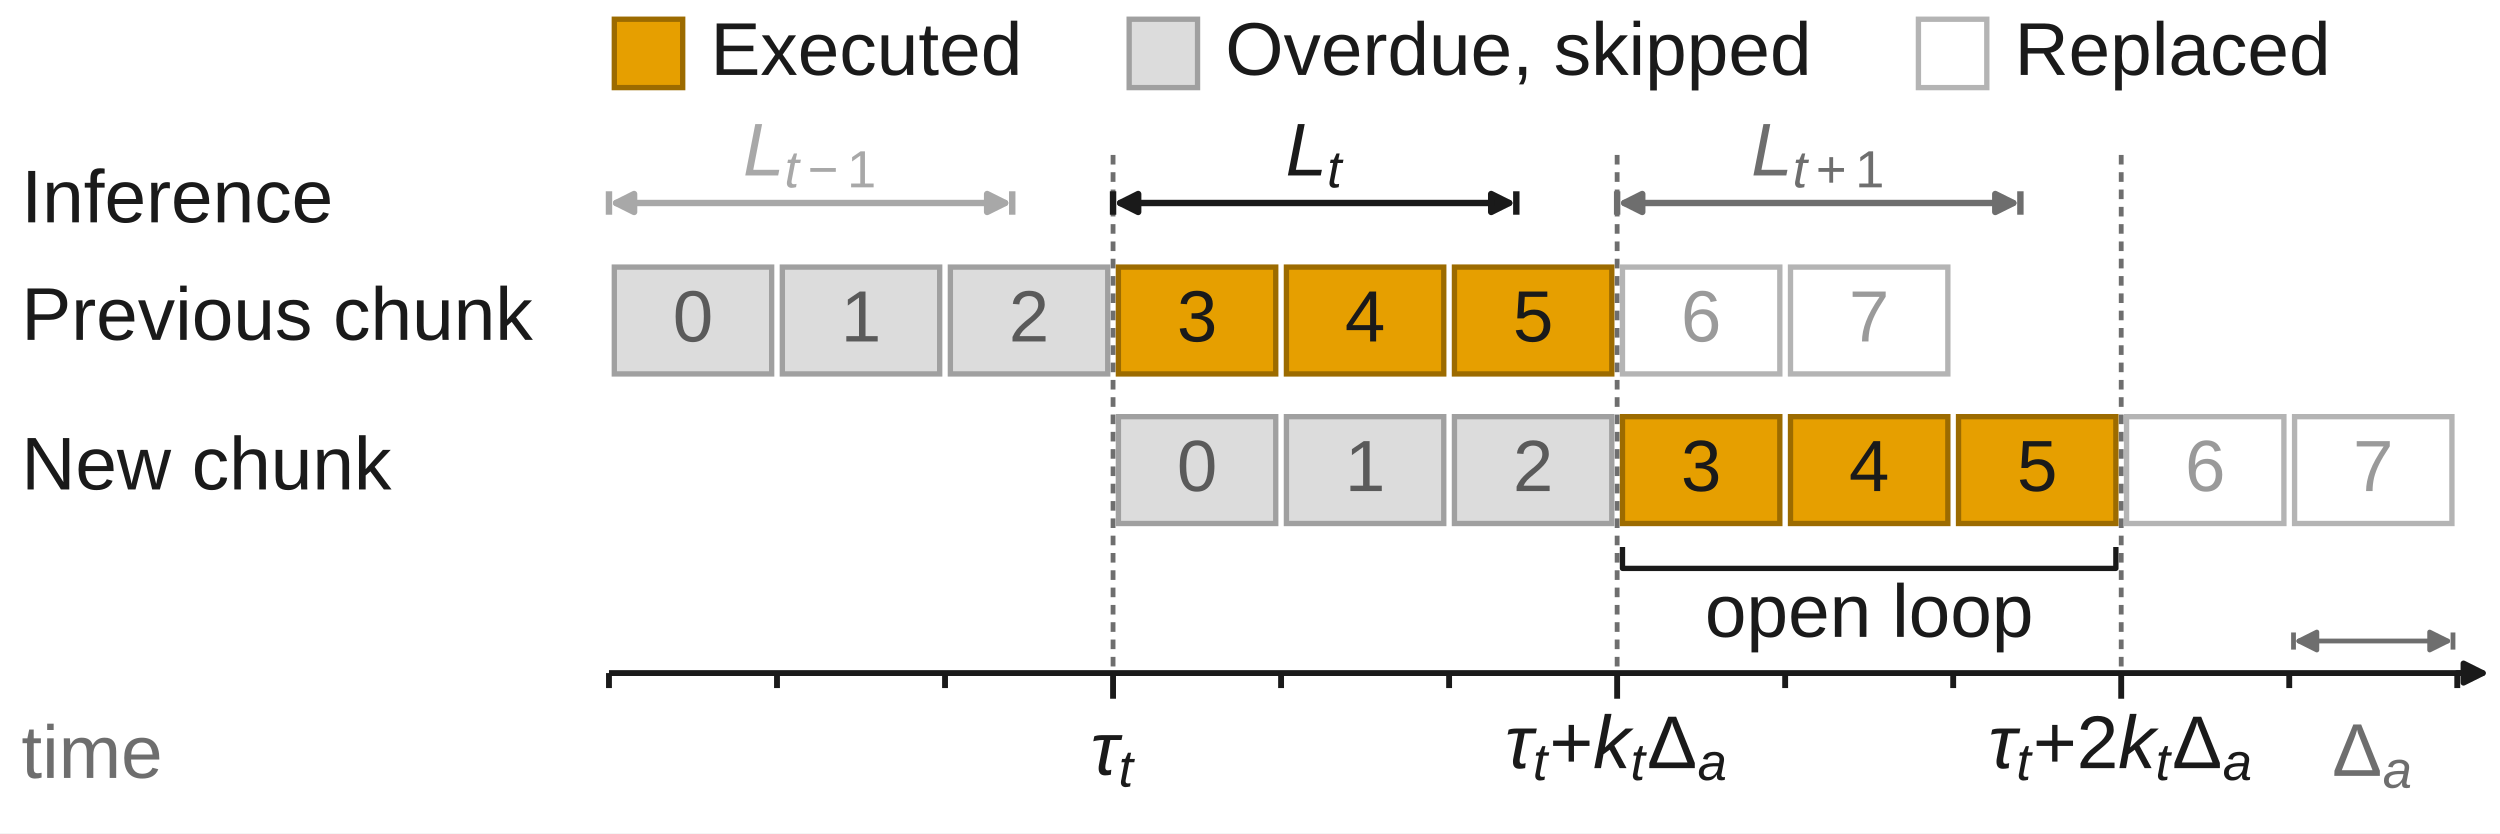
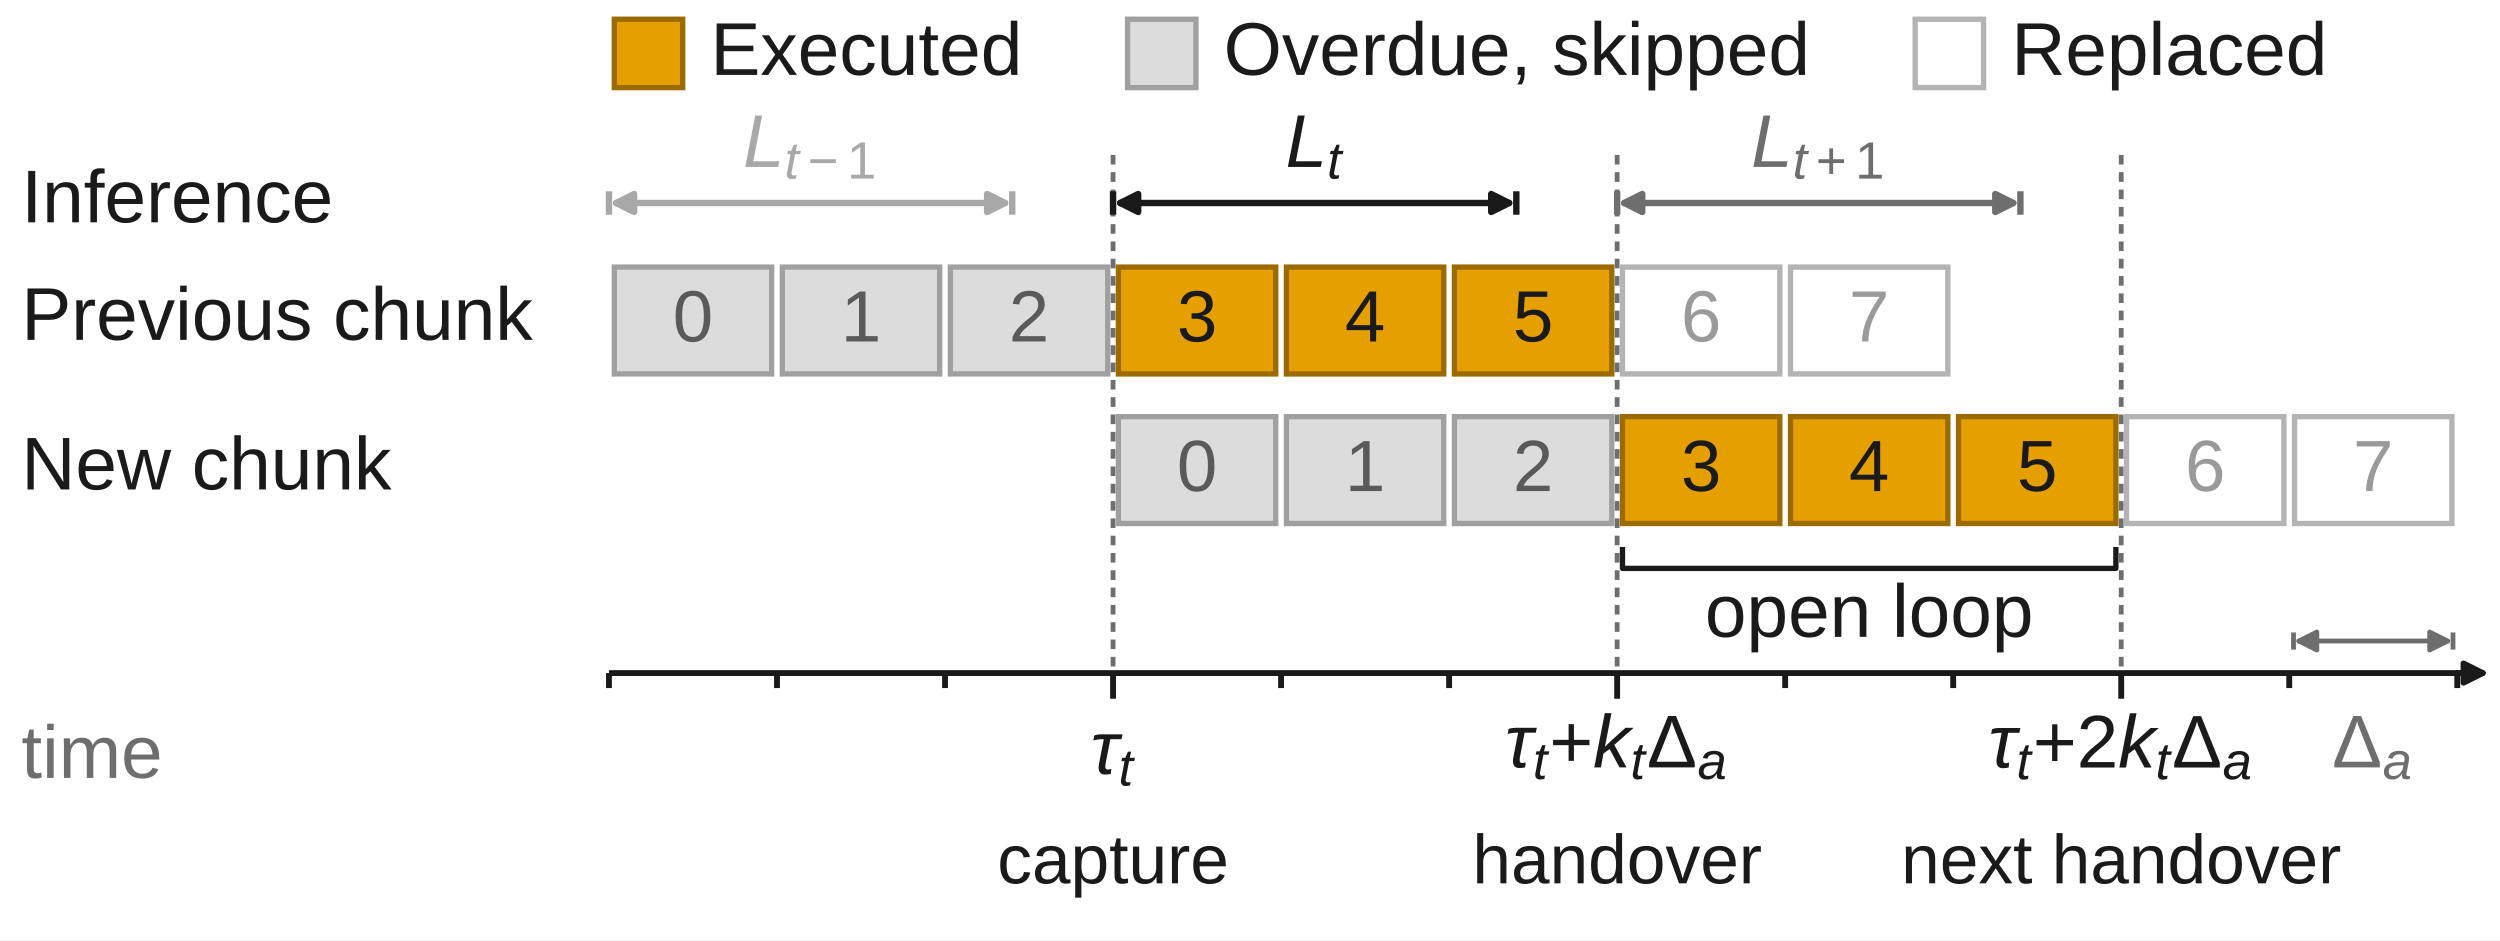
- <svg xmlns="http://www.w3.org/2000/svg" width="234pt" height="78pt" viewBox="0 0 234 78" version="1.1">
+ <svg xmlns="http://www.w3.org/2000/svg" width="234pt" height="88pt" viewBox="0 0 234 88" version="1.1">
  <defs>
    <style type="text/css">*{stroke-linejoin: round; stroke-linecap: butt}</style>
  </defs>
  <g id="figure_1">
    <g id="patch_1">
-       <path d="M 0 78  L 234 78  L 234 0  L 0 0  z " style="fill: #ffffff" />
+       <path d="M 0 88  L 234 88  L 234 0  L 0 0  z " style="fill: #ffffff" />
    </g>
    <g id="axes_1">
      <g id="patch_2">
-         <path d="M 57.5 1.8  L 63.9 1.8  L 63.9 8.2  L 57.5 8.2  z " clip-path="url(#p7efa94fa8e)" style="fill: #e69f00; stroke: #9c6b00; stroke-width: 0.5; stroke-linejoin: miter" />
+         <path d="M 57.5 1.8  L 63.9 1.8  L 63.9 8.2  L 57.5 8.2  z " clip-path="url(#p07e7900601)" style="fill: #e69f00; stroke: #9c6b00; stroke-width: 0.5; stroke-linejoin: miter" />
      </g>
      <g id="patch_3">
-         <path d="M 105.69 1.8  L 112.09 1.8  L 112.09 8.2  L 105.69 8.2  z " clip-path="url(#p7efa94fa8e)" style="fill: #dcdcdc; stroke: #a0a0a0; stroke-width: 0.5; stroke-linejoin: miter" />
+         <path d="M 105.54 1.8  L 111.94 1.8  L 111.94 8.2  L 105.54 8.2  z " clip-path="url(#p07e7900601)" style="fill: #dcdcdc; stroke: #a0a0a0; stroke-width: 0.5; stroke-linejoin: miter" />
      </g>
      <g id="patch_4">
-         <path d="M 179.564 1.8  L 185.964 1.8  L 185.964 8.2  L 179.564 8.2  z " clip-path="url(#p7efa94fa8e)" style="fill: #ffffff; stroke: #b4b4b4; stroke-width: 0.5; stroke-linejoin: miter" />
+         <path d="M 179.26 1.8  L 185.66 1.8  L 185.66 8.2  L 179.26 8.2  z " clip-path="url(#p07e7900601)" style="fill: #ffffff; stroke: #b4b4b4; stroke-width: 0.5; stroke-linejoin: miter" />
      </g>
      <g id="line2d_1">
-         <path d="M 104.182 14.5  L 104.182 63  " clip-path="url(#p7efa94fa8e)" style="fill: none; stroke-dasharray: 0.9,0.72; stroke-dashoffset: 0; stroke: #6e6e6e; stroke-width: 0.45" />
+         <path d="M 104.182 14.5  L 104.182 63  " clip-path="url(#p07e7900601)" style="fill: none; stroke-dasharray: 0.9,0.72; stroke-dashoffset: 0; stroke: #6e6e6e; stroke-width: 0.45" />
      </g>
      <g id="line2d_2">
-         <path d="M 151.364 14.5  L 151.364 63  " clip-path="url(#p7efa94fa8e)" style="fill: none; stroke-dasharray: 0.9,0.72; stroke-dashoffset: 0; stroke: #6e6e6e; stroke-width: 0.45" />
+         <path d="M 151.364 14.5  L 151.364 63  " clip-path="url(#p07e7900601)" style="fill: none; stroke-dasharray: 0.9,0.72; stroke-dashoffset: 0; stroke: #6e6e6e; stroke-width: 0.45" />
      </g>
      <g id="line2d_3">
-         <path d="M 198.545 14.5  L 198.545 63  " clip-path="url(#p7efa94fa8e)" style="fill: none; stroke-dasharray: 0.9,0.72; stroke-dashoffset: 0; stroke: #6e6e6e; stroke-width: 0.45" />
+         <path d="M 198.545 14.5  L 198.545 63  " clip-path="url(#p07e7900601)" style="fill: none; stroke-dasharray: 0.9,0.72; stroke-dashoffset: 0; stroke: #6e6e6e; stroke-width: 0.45" />
      </g>
      <g id="line2d_4">
-         <path d="M 57 17.9  L 57 20.1  " clip-path="url(#p7efa94fa8e)" style="fill: none; stroke: #a8a8a8; stroke-width: 0.6" />
+         <path d="M 57 17.9  L 57 20.1  " clip-path="url(#p07e7900601)" style="fill: none; stroke: #a8a8a8; stroke-width: 0.6" />
      </g>
      <g id="line2d_5">
-         <path d="M 94.745 17.9  L 94.745 20.1  " clip-path="url(#p7efa94fa8e)" style="fill: none; stroke: #a8a8a8; stroke-width: 0.6" />
+         <path d="M 94.745 17.9  L 94.745 20.1  " clip-path="url(#p07e7900601)" style="fill: none; stroke: #a8a8a8; stroke-width: 0.6" />
      </g>
      <g id="line2d_6">
-         <path d="M 104.182 17.9  L 104.182 20.1  " clip-path="url(#p7efa94fa8e)" style="fill: none; stroke: #1a1a1a; stroke-width: 0.6" />
+         <path d="M 104.182 17.9  L 104.182 20.1  " clip-path="url(#p07e7900601)" style="fill: none; stroke: #1a1a1a; stroke-width: 0.6" />
      </g>
      <g id="line2d_7">
-         <path d="M 141.927 17.9  L 141.927 20.1  " clip-path="url(#p7efa94fa8e)" style="fill: none; stroke: #1a1a1a; stroke-width: 0.6" />
+         <path d="M 141.927 17.9  L 141.927 20.1  " clip-path="url(#p07e7900601)" style="fill: none; stroke: #1a1a1a; stroke-width: 0.6" />
      </g>
      <g id="line2d_8">
-         <path d="M 151.364 17.9  L 151.364 20.1  " clip-path="url(#p7efa94fa8e)" style="fill: none; stroke: #6e6e6e; stroke-width: 0.6" />
+         <path d="M 151.364 17.9  L 151.364 20.1  " clip-path="url(#p07e7900601)" style="fill: none; stroke: #6e6e6e; stroke-width: 0.6" />
      </g>
      <g id="line2d_9">
-         <path d="M 189.109 17.9  L 189.109 20.1  " clip-path="url(#p7efa94fa8e)" style="fill: none; stroke: #6e6e6e; stroke-width: 0.6" />
+         <path d="M 189.109 17.9  L 189.109 20.1  " clip-path="url(#p07e7900601)" style="fill: none; stroke: #6e6e6e; stroke-width: 0.6" />
      </g>
      <g id="line2d_10">
-         <path d="M 151.864 51.2  L 151.864 53.2  L 198.045 53.2  L 198.045 51.2  " clip-path="url(#p7efa94fa8e)" style="fill: none; stroke: #1a1a1a; stroke-width: 0.5" />
+         <path d="M 151.864 51.2  L 151.864 53.2  L 198.045 53.2  L 198.045 51.2  " clip-path="url(#p07e7900601)" style="fill: none; stroke: #1a1a1a; stroke-width: 0.5" />
      </g>
      <g id="line2d_11">
-         <path d="M 57 63  L 231.5 63  " clip-path="url(#p7efa94fa8e)" style="fill: none; stroke: #1a1a1a; stroke-width: 0.55" />
+         <path d="M 57 63  L 231.5 63  " clip-path="url(#p07e7900601)" style="fill: none; stroke: #1a1a1a; stroke-width: 0.55" />
      </g>
      <g id="line2d_12">
-         <path d="M 57 63  L 57 64.4  " clip-path="url(#p7efa94fa8e)" style="fill: none; stroke: #1a1a1a; stroke-width: 0.55" />
+         <path d="M 57 63  L 57 64.4  " clip-path="url(#p07e7900601)" style="fill: none; stroke: #1a1a1a; stroke-width: 0.55" />
      </g>
      <g id="line2d_13">
-         <path d="M 72.727 63  L 72.727 64.4  " clip-path="url(#p7efa94fa8e)" style="fill: none; stroke: #1a1a1a; stroke-width: 0.55" />
+         <path d="M 72.727 63  L 72.727 64.4  " clip-path="url(#p07e7900601)" style="fill: none; stroke: #1a1a1a; stroke-width: 0.55" />
      </g>
      <g id="line2d_14">
-         <path d="M 88.455 63  L 88.455 64.4  " clip-path="url(#p7efa94fa8e)" style="fill: none; stroke: #1a1a1a; stroke-width: 0.55" />
+         <path d="M 88.455 63  L 88.455 64.4  " clip-path="url(#p07e7900601)" style="fill: none; stroke: #1a1a1a; stroke-width: 0.55" />
      </g>
      <g id="line2d_15">
-         <path d="M 104.182 63  L 104.182 65.4  " clip-path="url(#p7efa94fa8e)" style="fill: none; stroke: #1a1a1a; stroke-width: 0.55" />
+         <path d="M 104.182 63  L 104.182 65.4  " clip-path="url(#p07e7900601)" style="fill: none; stroke: #1a1a1a; stroke-width: 0.55" />
      </g>
      <g id="line2d_16">
-         <path d="M 119.909 63  L 119.909 64.4  " clip-path="url(#p7efa94fa8e)" style="fill: none; stroke: #1a1a1a; stroke-width: 0.55" />
+         <path d="M 119.909 63  L 119.909 64.4  " clip-path="url(#p07e7900601)" style="fill: none; stroke: #1a1a1a; stroke-width: 0.55" />
      </g>
      <g id="line2d_17">
-         <path d="M 135.636 63  L 135.636 64.4  " clip-path="url(#p7efa94fa8e)" style="fill: none; stroke: #1a1a1a; stroke-width: 0.55" />
+         <path d="M 135.636 63  L 135.636 64.4  " clip-path="url(#p07e7900601)" style="fill: none; stroke: #1a1a1a; stroke-width: 0.55" />
      </g>
      <g id="line2d_18">
-         <path d="M 151.364 63  L 151.364 65.4  " clip-path="url(#p7efa94fa8e)" style="fill: none; stroke: #1a1a1a; stroke-width: 0.55" />
+         <path d="M 151.364 63  L 151.364 65.4  " clip-path="url(#p07e7900601)" style="fill: none; stroke: #1a1a1a; stroke-width: 0.55" />
      </g>
      <g id="line2d_19">
-         <path d="M 167.091 63  L 167.091 64.4  " clip-path="url(#p7efa94fa8e)" style="fill: none; stroke: #1a1a1a; stroke-width: 0.55" />
+         <path d="M 167.091 63  L 167.091 64.4  " clip-path="url(#p07e7900601)" style="fill: none; stroke: #1a1a1a; stroke-width: 0.55" />
      </g>
      <g id="line2d_20">
-         <path d="M 182.818 63  L 182.818 64.4  " clip-path="url(#p7efa94fa8e)" style="fill: none; stroke: #1a1a1a; stroke-width: 0.55" />
+         <path d="M 182.818 63  L 182.818 64.4  " clip-path="url(#p07e7900601)" style="fill: none; stroke: #1a1a1a; stroke-width: 0.55" />
      </g>
      <g id="line2d_21">
-         <path d="M 198.545 63  L 198.545 65.4  " clip-path="url(#p7efa94fa8e)" style="fill: none; stroke: #1a1a1a; stroke-width: 0.55" />
+         <path d="M 198.545 63  L 198.545 65.4  " clip-path="url(#p07e7900601)" style="fill: none; stroke: #1a1a1a; stroke-width: 0.55" />
      </g>
      <g id="line2d_22">
-         <path d="M 214.273 63  L 214.273 64.4  " clip-path="url(#p7efa94fa8e)" style="fill: none; stroke: #1a1a1a; stroke-width: 0.55" />
+         <path d="M 214.273 63  L 214.273 64.4  " clip-path="url(#p07e7900601)" style="fill: none; stroke: #1a1a1a; stroke-width: 0.55" />
      </g>
      <g id="line2d_23">
-         <path d="M 230 63  L 230 64.4  " clip-path="url(#p7efa94fa8e)" style="fill: none; stroke: #1a1a1a; stroke-width: 0.55" />
+         <path d="M 230 63  L 230 64.4  " clip-path="url(#p07e7900601)" style="fill: none; stroke: #1a1a1a; stroke-width: 0.55" />
      </g>
      <g id="line2d_24">
-         <path d="M 214.673 59.2  L 214.673 60.8  " clip-path="url(#p7efa94fa8e)" style="fill: none; stroke: #6e6e6e; stroke-width: 0.45" />
+         <path d="M 214.673 59.2  L 214.673 60.8  " clip-path="url(#p07e7900601)" style="fill: none; stroke: #6e6e6e; stroke-width: 0.45" />
      </g>
      <g id="line2d_25">
-         <path d="M 229.6 59.2  L 229.6 60.8  " clip-path="url(#p7efa94fa8e)" style="fill: none; stroke: #6e6e6e; stroke-width: 0.45" />
+         <path d="M 229.6 59.2  L 229.6 60.8  " clip-path="url(#p07e7900601)" style="fill: none; stroke: #6e6e6e; stroke-width: 0.45" />
      </g>
      <g id="text_1">
-         <text style="font-size: 7px; font-family: 'Liberation Sans'; text-anchor: start; fill: #1a1a1a" x="66.5" y="7.012" transform="rotate(-0 66.5 7.011523)">Executed</text>
+         <text style="font-size: 7px; font-family: 'Arial'; text-anchor: start; fill: #1a1a1a" x="66.5" y="7.012" transform="rotate(-0 66.5 7.011523)">Executed</text>
      </g>
      <g id="text_2">
-         <text style="font-size: 7px; font-family: 'Liberation Sans'; text-anchor: start; fill: #1a1a1a" x="114.69" y="7.012" transform="rotate(-0 114.69 7.011523)">Overdue, skipped</text>
+         <text style="font-size: 7px; font-family: 'Arial'; text-anchor: start; fill: #1a1a1a" x="114.54" y="7.014" transform="rotate(-0 114.54 7.013506)">Overdue, skipped</text>
      </g>
      <g id="text_3">
-         <text style="font-size: 7px; font-family: 'Liberation Sans'; text-anchor: start; fill: #1a1a1a" x="188.564" y="7.012" transform="rotate(-0 188.5637 7.011523)">Replaced</text>
+         <text style="font-size: 7px; font-family: 'Arial'; text-anchor: start; fill: #1a1a1a" x="188.26" y="7.012" transform="rotate(-0 188.26 7.011523)">Replaced</text>
      </g>
      <g id="text_4">
-         <text style="font-size: 7px; font-family: 'Liberation Sans'; text-anchor: start; fill: #1a1a1a" x="2" y="20.812" transform="rotate(-0 2 20.81152)">Inference</text>
+         <text style="font-size: 7px; font-family: 'Arial'; text-anchor: start; fill: #1a1a1a" x="2" y="20.812" transform="rotate(-0 2 20.81152)">Inference</text>
      </g>
      <g id="patch_5">
        <path d="M 57.671 19  Q 75.873 19 94.075 19  " style="fill: none; stroke: #a8a8a8; stroke-width: 0.6; stroke-linecap: round" />
        <path d="M 59.351 19.84  L 57.671 19  L 59.351 18.16  z " style="fill: #a8a8a8; stroke: #a8a8a8; stroke-width: 0.6; stroke-linecap: round" />
        <path d="M 92.395 18.16  L 94.075 19  L 92.395 19.84  z " style="fill: #a8a8a8; stroke: #a8a8a8; stroke-width: 0.6; stroke-linecap: round" />
      </g>
      <g id="text_5">
        <g id="patch_6">
          <path d="M 69.328 18.295  L 82.418 18.295  L 82.418 11.305  L 69.328 11.305  z " style="fill: #ffffff" />
        </g>
        <g style="fill: #a8a8a8" transform="translate(69.53773 16.61152)">
          <text>
-             <tspan x="0" y="-0.188" style="font-style: italic; font-size: 7px; font-family: 'Liberation Sans'; fill: #a8a8a8">L</tspan>
-             <tspan x="3.893" y="0.923" style="font-style: italic; font-size: 4.9px; font-family: 'Liberation Sans'; fill: #a8a8a8">t</tspan>
-             <tspan x="6.071" y="0.923" style="font-size: 4.9px; font-family: 'Liberation Sans'; fill: #a8a8a8">−</tspan>
-             <tspan x="9.749" y="0.923" style="font-size: 4.9px; font-family: 'Liberation Sans'; fill: #a8a8a8">1</tspan>
+             <tspan x="0" y="-0.984" style="font-style: italic; font-size: 7px; font-family: 'Arial'; fill: #a8a8a8">L</tspan>
+             <tspan x="3.893" y="0.103" style="font-style: italic; font-size: 4.9px; font-family: 'Arial'; fill: #a8a8a8">t</tspan>
+             <tspan x="6.071" y="0.103" style="font-size: 4.9px; font-family: 'Arial'; fill: #a8a8a8">−</tspan>
+             <tspan x="9.749" y="0.103" style="font-size: 4.9px; font-family: 'Arial'; fill: #a8a8a8">1</tspan>
          </text>
        </g>
      </g>
      <g id="patch_7">
        <path d="M 104.853 19  Q 123.055 19 141.256 19  " style="fill: none; stroke: #1a1a1a; stroke-width: 0.6; stroke-linecap: round" />
        <path d="M 106.533 19.84  L 104.853 19  L 106.533 18.16  z " style="fill: #1a1a1a; stroke: #1a1a1a; stroke-width: 0.6; stroke-linecap: round" />
        <path d="M 139.576 18.16  L 141.256 19  L 139.576 19.84  z " style="fill: #1a1a1a; stroke: #1a1a1a; stroke-width: 0.6; stroke-linecap: round" />
      </g>
      <g id="text_6">
        <g id="patch_8">
          <path d="M 120.115 18.295  L 125.995 18.295  L 125.995 11.305  L 120.115 11.305  z " style="fill: #ffffff" />
        </g>
        <g style="fill: #1a1a1a" transform="translate(120.3245 16.61152)">
          <text>
-             <tspan x="0" y="-0.188" style="font-style: italic; font-size: 7px; font-family: 'Liberation Sans'; fill: #1a1a1a">L</tspan>
-             <tspan x="3.893" y="0.923" style="font-style: italic; font-size: 4.9px; font-family: 'Liberation Sans'; fill: #1a1a1a">t</tspan>
+             <tspan x="0" y="-0.984" style="font-style: italic; font-size: 7px; font-family: 'Arial'; fill: #1a1a1a">L</tspan>
+             <tspan x="3.893" y="0.103" style="font-style: italic; font-size: 4.9px; font-family: 'Arial'; fill: #1a1a1a">t</tspan>
          </text>
        </g>
      </g>
      <g id="patch_9">
        <path d="M 152.034 19  Q 170.236 19 188.438 19  " style="fill: none; stroke: #6e6e6e; stroke-width: 0.6; stroke-linecap: round" />
        <path d="M 153.714 19.84  L 152.034 19  L 153.714 18.16  z " style="fill: #6e6e6e; stroke: #6e6e6e; stroke-width: 0.6; stroke-linecap: round" />
        <path d="M 186.758 18.16  L 188.438 19  L 186.758 19.84  z " style="fill: #6e6e6e; stroke: #6e6e6e; stroke-width: 0.6; stroke-linecap: round" />
      </g>
      <g id="text_7">
        <g id="patch_10">
          <path d="M 163.691 18.295  L 176.781 18.295  L 176.781 11.305  L 163.691 11.305  z " style="fill: #ffffff" />
        </g>
        <g style="fill: #6e6e6e" transform="translate(163.9014 16.61152)">
          <text>
-             <tspan x="0" y="-0.188" style="font-style: italic; font-size: 7px; font-family: 'Liberation Sans'; fill: #6e6e6e">L</tspan>
-             <tspan x="3.893" y="0.923" style="font-style: italic; font-size: 4.9px; font-family: 'Liberation Sans'; fill: #6e6e6e">t</tspan>
-             <tspan x="6.071" y="0.923" style="font-size: 4.9px; font-family: 'Liberation Sans'; fill: #6e6e6e">+</tspan>
-             <tspan x="9.749" y="0.923" style="font-size: 4.9px; font-family: 'Liberation Sans'; fill: #6e6e6e">1</tspan>
+             <tspan x="0" y="-0.984" style="font-style: italic; font-size: 7px; font-family: 'Arial'; fill: #6e6e6e">L</tspan>
+             <tspan x="3.893" y="0.103" style="font-style: italic; font-size: 4.9px; font-family: 'Arial'; fill: #6e6e6e">t</tspan>
+             <tspan x="6.071" y="0.103" style="font-size: 4.9px; font-family: 'Arial'; fill: #6e6e6e">+</tspan>
+             <tspan x="9.749" y="0.103" style="font-size: 4.9px; font-family: 'Arial'; fill: #6e6e6e">1</tspan>
          </text>
        </g>
      </g>
      <g id="text_8">
-         <text style="font-size: 7px; font-family: 'Liberation Sans'; text-anchor: start; fill: #1a1a1a" x="2" y="31.812" transform="rotate(-0 2 31.81152)">Previous chunk</text>
+         <text style="font-size: 7px; font-family: 'Arial'; text-anchor: start; fill: #1a1a1a" x="2" y="31.812" transform="rotate(-0 2 31.81152)">Previous chunk</text>
      </g>
      <g id="patch_11">
-         <path d="M 57.5 25  L 72.227 25  L 72.227 35  L 57.5 35  z " clip-path="url(#p7efa94fa8e)" style="fill: #dcdcdc; stroke: #a0a0a0; stroke-width: 0.5; stroke-linejoin: miter" />
+         <path d="M 57.5 25  L 72.227 25  L 72.227 35  L 57.5 35  z " clip-path="url(#p07e7900601)" style="fill: #dcdcdc; stroke: #a0a0a0; stroke-width: 0.5; stroke-linejoin: miter" />
      </g>
      <g id="patch_12">
-         <path d="M 73.227 25  L 87.955 25  L 87.955 35  L 73.227 35  z " clip-path="url(#p7efa94fa8e)" style="fill: #dcdcdc; stroke: #a0a0a0; stroke-width: 0.5; stroke-linejoin: miter" />
+         <path d="M 73.227 25  L 87.955 25  L 87.955 35  L 73.227 35  z " clip-path="url(#p07e7900601)" style="fill: #dcdcdc; stroke: #a0a0a0; stroke-width: 0.5; stroke-linejoin: miter" />
      </g>
      <g id="patch_13">
-         <path d="M 88.955 25  L 103.682 25  L 103.682 35  L 88.955 35  z " clip-path="url(#p7efa94fa8e)" style="fill: #dcdcdc; stroke: #a0a0a0; stroke-width: 0.5; stroke-linejoin: miter" />
+         <path d="M 88.955 25  L 103.682 25  L 103.682 35  L 88.955 35  z " clip-path="url(#p07e7900601)" style="fill: #dcdcdc; stroke: #a0a0a0; stroke-width: 0.5; stroke-linejoin: miter" />
      </g>
      <g id="patch_14">
-         <path d="M 104.682 25  L 119.409 25  L 119.409 35  L 104.682 35  z " clip-path="url(#p7efa94fa8e)" style="fill: #e69f00; stroke: #9c6b00; stroke-width: 0.5; stroke-linejoin: miter" />
+         <path d="M 104.682 25  L 119.409 25  L 119.409 35  L 104.682 35  z " clip-path="url(#p07e7900601)" style="fill: #e69f00; stroke: #9c6b00; stroke-width: 0.5; stroke-linejoin: miter" />
      </g>
      <g id="patch_15">
-         <path d="M 120.409 25  L 135.136 25  L 135.136 35  L 120.409 35  z " clip-path="url(#p7efa94fa8e)" style="fill: #e69f00; stroke: #9c6b00; stroke-width: 0.5; stroke-linejoin: miter" />
+         <path d="M 120.409 25  L 135.136 25  L 135.136 35  L 120.409 35  z " clip-path="url(#p07e7900601)" style="fill: #e69f00; stroke: #9c6b00; stroke-width: 0.5; stroke-linejoin: miter" />
      </g>
      <g id="patch_16">
-         <path d="M 136.136 25  L 150.864 25  L 150.864 35  L 136.136 35  z " clip-path="url(#p7efa94fa8e)" style="fill: #e69f00; stroke: #9c6b00; stroke-width: 0.5; stroke-linejoin: miter" />
+         <path d="M 136.136 25  L 150.864 25  L 150.864 35  L 136.136 35  z " clip-path="url(#p07e7900601)" style="fill: #e69f00; stroke: #9c6b00; stroke-width: 0.5; stroke-linejoin: miter" />
      </g>
      <g id="patch_17">
-         <path d="M 151.864 25  L 166.591 25  L 166.591 35  L 151.864 35  z " clip-path="url(#p7efa94fa8e)" style="fill: #ffffff; stroke: #b4b4b4; stroke-width: 0.5; stroke-linejoin: miter" />
+         <path d="M 151.864 25  L 166.591 25  L 166.591 35  L 151.864 35  z " clip-path="url(#p07e7900601)" style="fill: #ffffff; stroke: #b4b4b4; stroke-width: 0.5; stroke-linejoin: miter" />
      </g>
      <g id="patch_18">
-         <path d="M 167.591 25  L 182.318 25  L 182.318 35  L 167.591 35  z " clip-path="url(#p7efa94fa8e)" style="fill: #ffffff; stroke: #b4b4b4; stroke-width: 0.5; stroke-linejoin: miter" />
+         <path d="M 167.591 25  L 182.318 25  L 182.318 35  L 167.591 35  z " clip-path="url(#p07e7900601)" style="fill: #ffffff; stroke: #b4b4b4; stroke-width: 0.5; stroke-linejoin: miter" />
      </g>
      <g id="text_9">
-         <text style="font-size: 7px; font-family: 'Liberation Sans'; text-anchor: start; fill: #1a1a1a" x="2" y="45.812" transform="rotate(-0 2 45.81152)">New chunk</text>
+         <text style="font-size: 7px; font-family: 'Arial'; text-anchor: start; fill: #1a1a1a" x="2" y="45.812" transform="rotate(-0 2 45.81152)">New chunk</text>
      </g>
      <g id="patch_19">
-         <path d="M 104.682 39  L 119.409 39  L 119.409 49  L 104.682 49  z " clip-path="url(#p7efa94fa8e)" style="fill: #dcdcdc; stroke: #a0a0a0; stroke-width: 0.5; stroke-linejoin: miter" />
+         <path d="M 104.682 39  L 119.409 39  L 119.409 49  L 104.682 49  z " clip-path="url(#p07e7900601)" style="fill: #dcdcdc; stroke: #a0a0a0; stroke-width: 0.5; stroke-linejoin: miter" />
      </g>
      <g id="patch_20">
-         <path d="M 120.409 39  L 135.136 39  L 135.136 49  L 120.409 49  z " clip-path="url(#p7efa94fa8e)" style="fill: #dcdcdc; stroke: #a0a0a0; stroke-width: 0.5; stroke-linejoin: miter" />
+         <path d="M 120.409 39  L 135.136 39  L 135.136 49  L 120.409 49  z " clip-path="url(#p07e7900601)" style="fill: #dcdcdc; stroke: #a0a0a0; stroke-width: 0.5; stroke-linejoin: miter" />
      </g>
      <g id="patch_21">
-         <path d="M 136.136 39  L 150.864 39  L 150.864 49  L 136.136 49  z " clip-path="url(#p7efa94fa8e)" style="fill: #dcdcdc; stroke: #a0a0a0; stroke-width: 0.5; stroke-linejoin: miter" />
+         <path d="M 136.136 39  L 150.864 39  L 150.864 49  L 136.136 49  z " clip-path="url(#p07e7900601)" style="fill: #dcdcdc; stroke: #a0a0a0; stroke-width: 0.5; stroke-linejoin: miter" />
      </g>
      <g id="patch_22">
-         <path d="M 151.864 39  L 166.591 39  L 166.591 49  L 151.864 49  z " clip-path="url(#p7efa94fa8e)" style="fill: #e69f00; stroke: #9c6b00; stroke-width: 0.5; stroke-linejoin: miter" />
+         <path d="M 151.864 39  L 166.591 39  L 166.591 49  L 151.864 49  z " clip-path="url(#p07e7900601)" style="fill: #e69f00; stroke: #9c6b00; stroke-width: 0.5; stroke-linejoin: miter" />
      </g>
      <g id="patch_23">
-         <path d="M 167.591 39  L 182.318 39  L 182.318 49  L 167.591 49  z " clip-path="url(#p7efa94fa8e)" style="fill: #e69f00; stroke: #9c6b00; stroke-width: 0.5; stroke-linejoin: miter" />
+         <path d="M 167.591 39  L 182.318 39  L 182.318 49  L 167.591 49  z " clip-path="url(#p07e7900601)" style="fill: #e69f00; stroke: #9c6b00; stroke-width: 0.5; stroke-linejoin: miter" />
      </g>
      <g id="patch_24">
-         <path d="M 183.318 39  L 198.045 39  L 198.045 49  L 183.318 49  z " clip-path="url(#p7efa94fa8e)" style="fill: #e69f00; stroke: #9c6b00; stroke-width: 0.5; stroke-linejoin: miter" />
+         <path d="M 183.318 39  L 198.045 39  L 198.045 49  L 183.318 49  z " clip-path="url(#p07e7900601)" style="fill: #e69f00; stroke: #9c6b00; stroke-width: 0.5; stroke-linejoin: miter" />
      </g>
      <g id="patch_25">
-         <path d="M 199.045 39  L 213.773 39  L 213.773 49  L 199.045 49  z " clip-path="url(#p7efa94fa8e)" style="fill: #ffffff; stroke: #b4b4b4; stroke-width: 0.5; stroke-linejoin: miter" />
+         <path d="M 199.045 39  L 213.773 39  L 213.773 49  L 199.045 49  z " clip-path="url(#p07e7900601)" style="fill: #ffffff; stroke: #b4b4b4; stroke-width: 0.5; stroke-linejoin: miter" />
      </g>
      <g id="patch_26">
-         <path d="M 214.773 39  L 229.5 39  L 229.5 49  L 214.773 49  z " clip-path="url(#p7efa94fa8e)" style="fill: #ffffff; stroke: #b4b4b4; stroke-width: 0.5; stroke-linejoin: miter" />
+         <path d="M 214.773 39  L 229.5 39  L 229.5 49  L 214.773 49  z " clip-path="url(#p07e7900601)" style="fill: #ffffff; stroke: #b4b4b4; stroke-width: 0.5; stroke-linejoin: miter" />
      </g>
      <g id="text_10">
-         <text style="font-size: 7px; font-family: 'Liberation Sans'; text-anchor: middle; fill: #1a1a1a" x="174.955" y="59.612" transform="rotate(-0 174.9545 59.61152)">open loop</text>
+         <text style="font-size: 7px; font-family: 'Arial'; text-anchor: middle; fill: #1a1a1a" x="174.955" y="59.612" transform="rotate(-0 174.9545 59.61152)">open loop</text>
      </g>
      <g id="patch_27">
        <path d="M 230 63  Q 231.5 63 232.385 63  " style="fill: none; stroke: #1a1a1a; stroke-width: 0.55; stroke-linecap: round" />
        <path d="M 230.585 62.1  L 232.385 63  L 230.585 63.9  z " style="fill: #1a1a1a; stroke: #1a1a1a; stroke-width: 0.55; stroke-linecap: round" />
      </g>
      <g id="text_11">
        <g style="fill: #1a1a1a" transform="translate(102.0818 72.81152)">
          <text>
-             <tspan x="0" y="-0.297" style="font-style: italic; font-size: 7px; font-family: 'Liberation Sans'; fill: #1a1a1a">τ</tspan>
-             <tspan x="2.618" y="0.814" style="font-style: italic; font-size: 4.9px; font-family: 'Liberation Sans'; fill: #1a1a1a">t</tspan>
+             <tspan x="0" y="-0.375" style="font-style: italic; font-size: 7px; font-family: 'Arial'; fill: #1a1a1a">τ</tspan>
+             <tspan x="2.618" y="0.713" style="font-style: italic; font-size: 4.9px; font-family: 'Arial'; fill: #1a1a1a">t</tspan>
          </text>
        </g>
      </g>
      <g id="text_12">
-         <g style="fill: #1a1a1a" transform="translate(140.8636 72.81843)">
-           <text>
-             <tspan x="0" y="-0.922" style="font-style: italic; font-size: 7px; font-family: 'Liberation Sans'; fill: #1a1a1a">τ</tspan>
-             <tspan x="8.253" y="-0.922" style="font-style: italic; font-size: 7px; font-family: 'Liberation Sans'; fill: #1a1a1a">k</tspan>
-             <tspan x="2.618" y="0.189" style="font-style: italic; font-size: 4.9px; font-family: 'Liberation Sans'; fill: #1a1a1a">t</tspan>
-             <tspan x="11.753" y="0.189" style="font-style: italic; font-size: 4.9px; font-family: 'Liberation Sans'; fill: #1a1a1a">t</tspan>
-             <tspan x="18.04" y="0.189" style="font-style: italic; font-size: 4.9px; font-family: 'Liberation Sans'; fill: #1a1a1a">a</tspan>
-             <tspan x="4.165" y="-0.922" style="font-size: 7px; font-family: 'Liberation Sans'; fill: #1a1a1a">+</tspan>
-             <tspan x="13.299" y="-0.922" style="font-size: 7px; font-family: 'Liberation Sans'; fill: #1a1a1a">Δ</tspan>
+         <g style="fill: #1a1a1a" transform="translate(140.8636 72.81152)">
+           <text>
+             <tspan x="0" y="-0.984" style="font-style: italic; font-size: 7px; font-family: 'Arial'; fill: #1a1a1a">τ</tspan>
+             <tspan x="8.249" y="-0.984" style="font-style: italic; font-size: 7px; font-family: 'Arial'; fill: #1a1a1a">k</tspan>
+             <tspan x="2.618" y="0.103" style="font-style: italic; font-size: 4.9px; font-family: 'Arial'; fill: #1a1a1a">t</tspan>
+             <tspan x="11.749" y="0.103" style="font-style: italic; font-size: 4.9px; font-family: 'Arial'; fill: #1a1a1a">t</tspan>
+             <tspan x="18.031" y="0.103" style="font-style: italic; font-size: 4.9px; font-family: 'Arial'; fill: #1a1a1a">a</tspan>
+             <tspan x="4.161" y="-0.984" style="font-size: 7px; font-family: 'Arial'; fill: #1a1a1a">+</tspan>
+             <tspan x="13.291" y="-0.984" style="font-size: 7px; font-family: 'Arial'; fill: #1a1a1a">Δ</tspan>
          </text>
        </g>
      </g>
      <g id="text_13">
-         <g style="fill: #1a1a1a" transform="translate(186.1205 72.81843)">
-           <text>
-             <tspan x="0" y="-0.922" style="font-style: italic; font-size: 7px; font-family: 'Liberation Sans'; fill: #1a1a1a">τ</tspan>
-             <tspan x="12.146" y="-0.922" style="font-style: italic; font-size: 7px; font-family: 'Liberation Sans'; fill: #1a1a1a">k</tspan>
-             <tspan x="2.618" y="0.189" style="font-style: italic; font-size: 4.9px; font-family: 'Liberation Sans'; fill: #1a1a1a">t</tspan>
-             <tspan x="15.646" y="0.189" style="font-style: italic; font-size: 4.9px; font-family: 'Liberation Sans'; fill: #1a1a1a">t</tspan>
-             <tspan x="21.933" y="0.189" style="font-style: italic; font-size: 4.9px; font-family: 'Liberation Sans'; fill: #1a1a1a">a</tspan>
-             <tspan x="4.165" y="-0.922" style="font-size: 7px; font-family: 'Liberation Sans'; fill: #1a1a1a">+</tspan>
-             <tspan x="8.253" y="-0.922" style="font-size: 7px; font-family: 'Liberation Sans'; fill: #1a1a1a">2</tspan>
-             <tspan x="17.192" y="-0.922" style="font-size: 7px; font-family: 'Liberation Sans'; fill: #1a1a1a">Δ</tspan>
+         <g style="fill: #1a1a1a" transform="translate(186.1205 72.81152)">
+           <text>
+             <tspan x="0" y="-0.969" style="font-style: italic; font-size: 7px; font-family: 'Arial'; fill: #1a1a1a">τ</tspan>
+             <tspan x="12.142" y="-0.969" style="font-style: italic; font-size: 7px; font-family: 'Arial'; fill: #1a1a1a">k</tspan>
+             <tspan x="2.618" y="0.119" style="font-style: italic; font-size: 4.9px; font-family: 'Arial'; fill: #1a1a1a">t</tspan>
+             <tspan x="15.642" y="0.119" style="font-style: italic; font-size: 4.9px; font-family: 'Arial'; fill: #1a1a1a">t</tspan>
+             <tspan x="21.924" y="0.119" style="font-style: italic; font-size: 4.9px; font-family: 'Arial'; fill: #1a1a1a">a</tspan>
+             <tspan x="4.161" y="-0.969" style="font-size: 7px; font-family: 'Arial'; fill: #1a1a1a">+</tspan>
+             <tspan x="8.249" y="-0.969" style="font-size: 7px; font-family: 'Arial'; fill: #1a1a1a">2</tspan>
+             <tspan x="17.184" y="-0.969" style="font-size: 7px; font-family: 'Arial'; fill: #1a1a1a">Δ</tspan>
          </text>
        </g>
      </g>
      <g id="text_14">
-         <text style="font-size: 7px; font-family: 'Liberation Sans'; text-anchor: start; fill: #6e6e6e" x="2" y="72.812" transform="rotate(-0 2 72.81152)">time</text>
+         <text style="font-size: 6.5px; font-family: 'Arial'; text-anchor: middle; fill: #1a1a1a" x="104.182" y="82.682" transform="rotate(-0 104.1818 82.68213)">capture</text>
      </g>
      <g id="text_15">
+         <text style="font-size: 6.5px; font-family: 'Arial'; text-anchor: middle; fill: #1a1a1a" x="151.364" y="82.682" transform="rotate(-0 151.3636 82.68213)">handover</text>
+       </g>
+       <g id="text_16">
+         <text style="font-size: 6.5px; font-family: 'Arial'; text-anchor: middle; fill: #1a1a1a" x="198.545" y="82.682" transform="rotate(-0 198.5455 82.68213)">next handover</text>
+       </g>
+       <g id="text_17">
+         <text style="font-size: 7px; font-family: 'Arial'; text-anchor: start; fill: #6e6e6e" x="2" y="72.812" transform="rotate(-0 2 72.81152)">time</text>
+       </g>
+       <g id="text_18">
        <g style="fill: #6e6e6e" transform="translate(218.2864 72.81152)">
          <text>
-             <tspan x="0" y="-0.188" style="font-size: 7px; font-family: 'Liberation Sans'; fill: #6e6e6e">Δ</tspan>
-             <tspan x="4.741" y="0.923" style="font-style: italic; font-size: 4.9px; font-family: 'Liberation Sans'; fill: #6e6e6e">a</tspan>
+             <tspan x="0" y="-0.984" style="font-size: 7px; font-family: 'Arial'; fill: #6e6e6e">Δ</tspan>
+             <tspan x="4.739" y="0.103" style="font-style: italic; font-size: 4.9px; font-family: 'Arial'; fill: #6e6e6e">a</tspan>
          </text>
        </g>
      </g>
      <g id="patch_28">
        <path d="M 215.176 60  Q 222.136 60 229.097 60  " style="fill: none; stroke: #6e6e6e; stroke-width: 0.45; stroke-linecap: round" />
        <path d="M 216.856 60.84  L 215.176 60  L 216.856 59.16  z " style="fill: #6e6e6e; stroke: #6e6e6e; stroke-width: 0.45; stroke-linecap: round" />
        <path d="M 227.417 59.16  L 229.097 60  L 227.417 60.84  z " style="fill: #6e6e6e; stroke: #6e6e6e; stroke-width: 0.45; stroke-linecap: round" />
      </g>
-       <g id="text_16">
-         <text style="font-size: 6.8px; font-family: 'Liberation Sans'; text-anchor: middle; fill: #5a5a5a" x="64.864" y="31.96" transform="rotate(-0 64.86364 31.95977)">0</text>
-       </g>
-       <g id="text_17">
-         <text style="font-size: 6.8px; font-family: 'Liberation Sans'; text-anchor: middle; fill: #5a5a5a" x="80.591" y="31.96" transform="rotate(-0 80.59091 31.95977)">1</text>
-       </g>
-       <g id="text_18">
-         <text style="font-size: 6.8px; font-family: 'Liberation Sans'; text-anchor: middle; fill: #5a5a5a" x="96.318" y="31.96" transform="rotate(-0 96.31818 31.95977)">2</text>
-       </g>
      <g id="text_19">
-         <text style="font-size: 6.8px; font-family: 'Liberation Sans'; text-anchor: middle; fill: #1a1a1a" x="112.045" y="31.96" transform="rotate(-0 112.0455 31.95977)">3</text>
+         <text style="font-size: 6.8px; font-family: 'Arial'; text-anchor: middle; fill: #5a5a5a" x="64.864" y="31.96" transform="rotate(-0 64.86364 31.95977)">0</text>
      </g>
      <g id="text_20">
-         <text style="font-size: 6.8px; font-family: 'Liberation Sans'; text-anchor: middle; fill: #1a1a1a" x="127.773" y="31.96" transform="rotate(-0 127.7727 31.95977)">4</text>
+         <text style="font-size: 6.8px; font-family: 'Arial'; text-anchor: middle; fill: #5a5a5a" x="80.591" y="31.96" transform="rotate(-0 80.59091 31.95977)">1</text>
      </g>
      <g id="text_21">
-         <text style="font-size: 6.8px; font-family: 'Liberation Sans'; text-anchor: middle; fill: #1a1a1a" x="143.5" y="31.96" transform="rotate(-0 143.5 31.95977)">5</text>
+         <text style="font-size: 6.8px; font-family: 'Arial'; text-anchor: middle; fill: #5a5a5a" x="96.318" y="31.96" transform="rotate(-0 96.31818 31.95977)">2</text>
      </g>
      <g id="text_22">
-         <text style="font-size: 6.8px; font-family: 'Liberation Sans'; text-anchor: middle; fill: #9a9a9a" x="159.227" y="31.96" transform="rotate(-0 159.2273 31.95977)">6</text>
+         <text style="font-size: 6.8px; font-family: 'Arial'; text-anchor: middle; fill: #1a1a1a" x="112.045" y="31.96" transform="rotate(-0 112.0455 31.95977)">3</text>
      </g>
      <g id="text_23">
-         <text style="font-size: 6.8px; font-family: 'Liberation Sans'; text-anchor: middle; fill: #9a9a9a" x="174.955" y="31.96" transform="rotate(-0 174.9545 31.95977)">7</text>
+         <text style="font-size: 6.8px; font-family: 'Arial'; text-anchor: middle; fill: #1a1a1a" x="127.773" y="31.96" transform="rotate(-0 127.7727 31.95977)">4</text>
      </g>
      <g id="text_24">
-         <text style="font-size: 6.8px; font-family: 'Liberation Sans'; text-anchor: middle; fill: #5a5a5a" x="112.045" y="45.96" transform="rotate(-0 112.0455 45.95977)">0</text>
+         <text style="font-size: 6.8px; font-family: 'Arial'; text-anchor: middle; fill: #1a1a1a" x="143.5" y="31.96" transform="rotate(-0 143.5 31.95977)">5</text>
      </g>
      <g id="text_25">
-         <text style="font-size: 6.8px; font-family: 'Liberation Sans'; text-anchor: middle; fill: #5a5a5a" x="127.773" y="45.96" transform="rotate(-0 127.7727 45.95977)">1</text>
+         <text style="font-size: 6.8px; font-family: 'Arial'; text-anchor: middle; fill: #9a9a9a" x="159.227" y="31.96" transform="rotate(-0 159.2273 31.95977)">6</text>
      </g>
      <g id="text_26">
-         <text style="font-size: 6.8px; font-family: 'Liberation Sans'; text-anchor: middle; fill: #5a5a5a" x="143.5" y="45.96" transform="rotate(-0 143.5 45.95977)">2</text>
+         <text style="font-size: 6.8px; font-family: 'Arial'; text-anchor: middle; fill: #9a9a9a" x="174.955" y="31.96" transform="rotate(-0 174.9545 31.95977)">7</text>
      </g>
      <g id="text_27">
-         <text style="font-size: 6.8px; font-family: 'Liberation Sans'; text-anchor: middle; fill: #1a1a1a" x="159.227" y="45.96" transform="rotate(-0 159.2273 45.95977)">3</text>
+         <text style="font-size: 6.8px; font-family: 'Arial'; text-anchor: middle; fill: #5a5a5a" x="112.045" y="45.96" transform="rotate(-0 112.0455 45.95977)">0</text>
      </g>
      <g id="text_28">
-         <text style="font-size: 6.8px; font-family: 'Liberation Sans'; text-anchor: middle; fill: #1a1a1a" x="174.955" y="45.96" transform="rotate(-0 174.9545 45.95977)">4</text>
+         <text style="font-size: 6.8px; font-family: 'Arial'; text-anchor: middle; fill: #5a5a5a" x="127.773" y="45.96" transform="rotate(-0 127.7727 45.95977)">1</text>
      </g>
      <g id="text_29">
-         <text style="font-size: 6.8px; font-family: 'Liberation Sans'; text-anchor: middle; fill: #1a1a1a" x="190.682" y="45.96" transform="rotate(-0 190.6818 45.95977)">5</text>
+         <text style="font-size: 6.8px; font-family: 'Arial'; text-anchor: middle; fill: #5a5a5a" x="143.5" y="45.96" transform="rotate(-0 143.5 45.95977)">2</text>
      </g>
      <g id="text_30">
-         <text style="font-size: 6.8px; font-family: 'Liberation Sans'; text-anchor: middle; fill: #9a9a9a" x="206.409" y="45.96" transform="rotate(-0 206.4091 45.95977)">6</text>
+         <text style="font-size: 6.8px; font-family: 'Arial'; text-anchor: middle; fill: #1a1a1a" x="159.227" y="45.96" transform="rotate(-0 159.2273 45.95977)">3</text>
      </g>
      <g id="text_31">
-         <text style="font-size: 6.8px; font-family: 'Liberation Sans'; text-anchor: middle; fill: #9a9a9a" x="222.136" y="45.96" transform="rotate(-0 222.1364 45.95977)">7</text>
+         <text style="font-size: 6.8px; font-family: 'Arial'; text-anchor: middle; fill: #1a1a1a" x="174.955" y="45.96" transform="rotate(-0 174.9545 45.95977)">4</text>
+       </g>
+       <g id="text_32">
+         <text style="font-size: 6.8px; font-family: 'Arial'; text-anchor: middle; fill: #1a1a1a" x="190.682" y="45.96" transform="rotate(-0 190.6818 45.95977)">5</text>
+       </g>
+       <g id="text_33">
+         <text style="font-size: 6.8px; font-family: 'Arial'; text-anchor: middle; fill: #9a9a9a" x="206.409" y="45.96" transform="rotate(-0 206.4091 45.95977)">6</text>
+       </g>
+       <g id="text_34">
+         <text style="font-size: 6.8px; font-family: 'Arial'; text-anchor: middle; fill: #9a9a9a" x="222.136" y="45.96" transform="rotate(-0 222.1364 45.95977)">7</text>
      </g>
    </g>
  </g>
  <defs>
-     <clipPath id="p7efa94fa8e">
-       <rect x="0" y="0" width="234" height="78" />
+     <clipPath id="p07e7900601">
+       <rect x="0" y="0" width="234" height="88" />
    </clipPath>
  </defs>
</svg>
